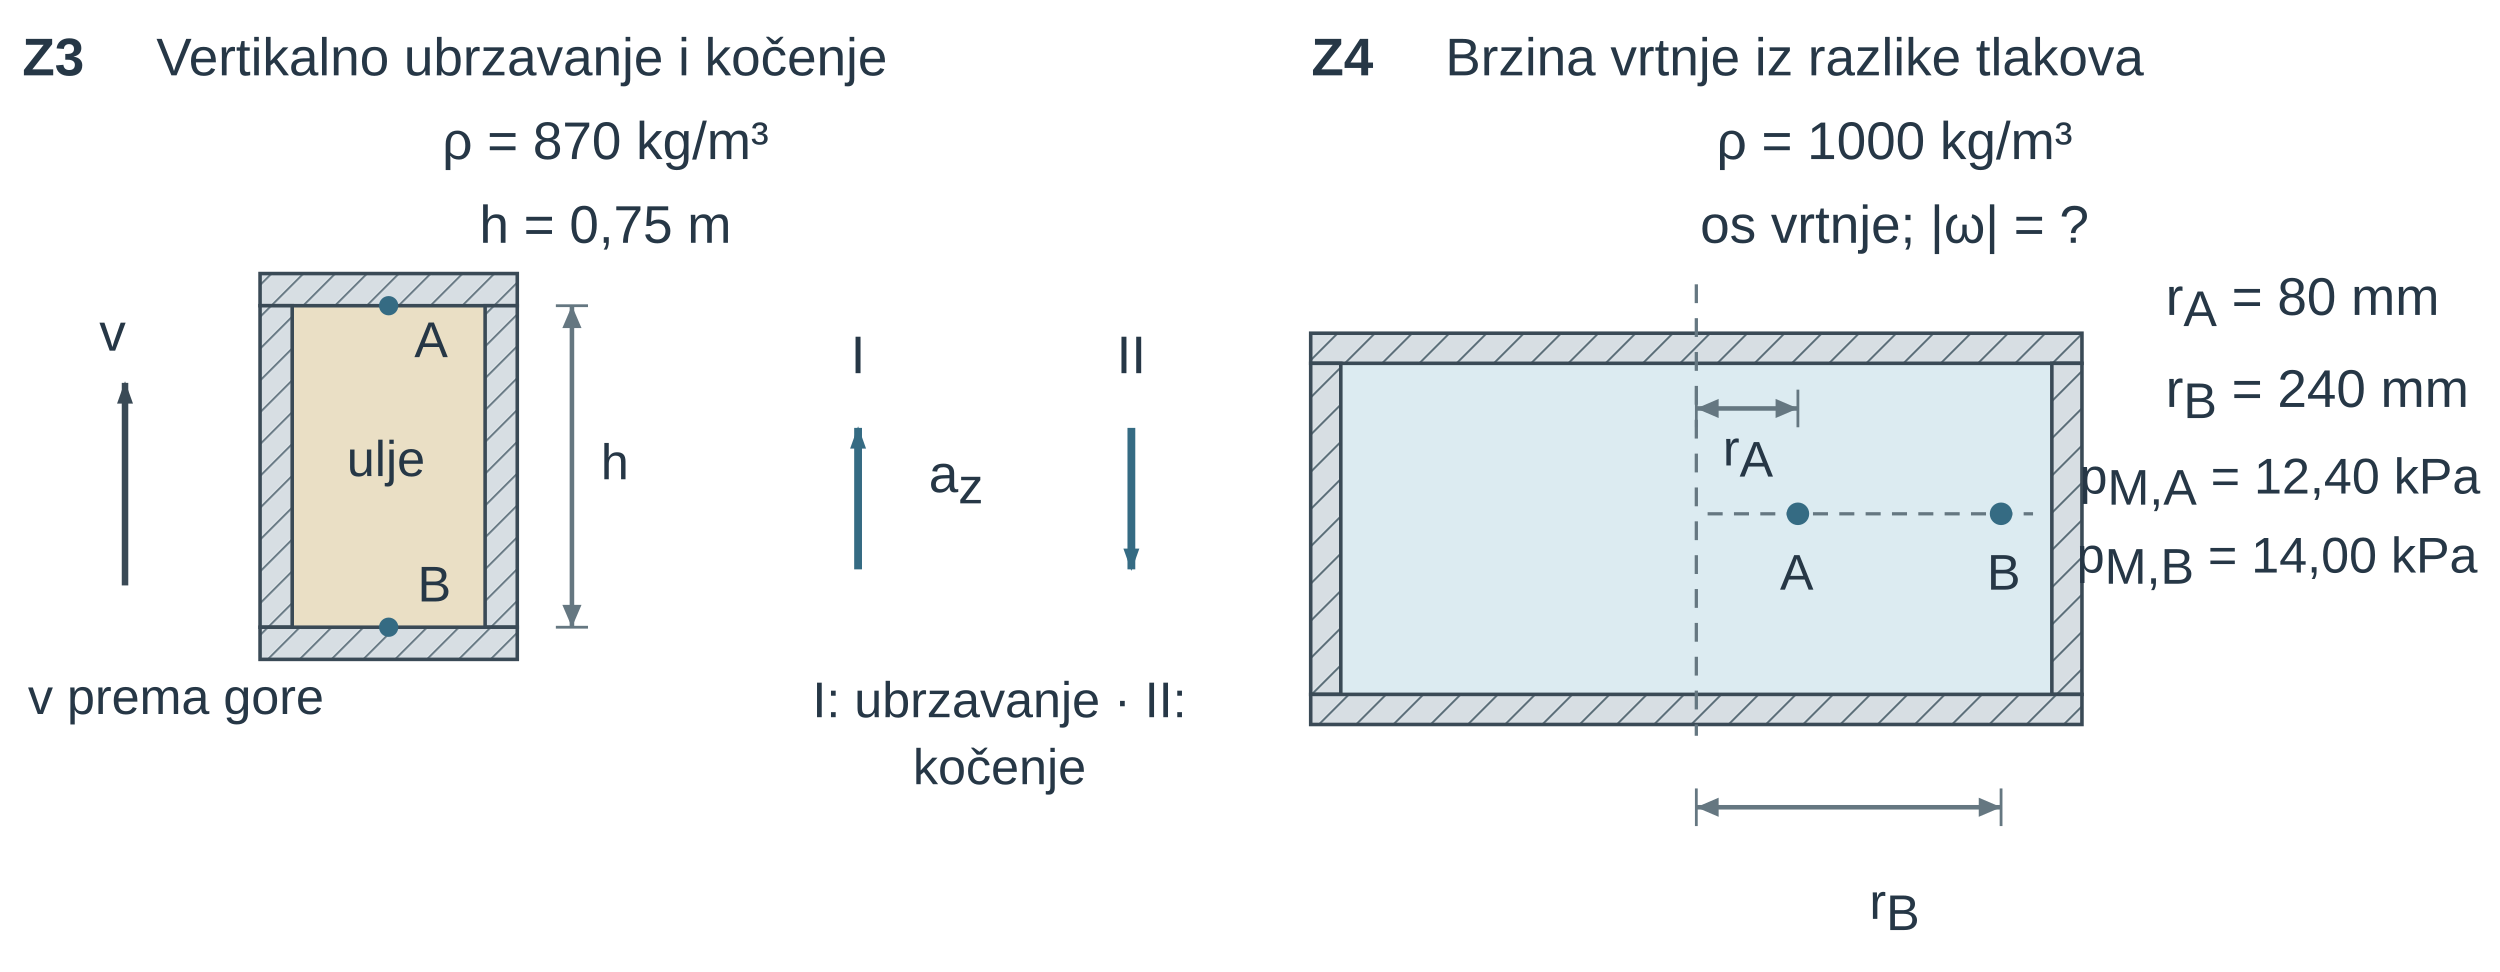
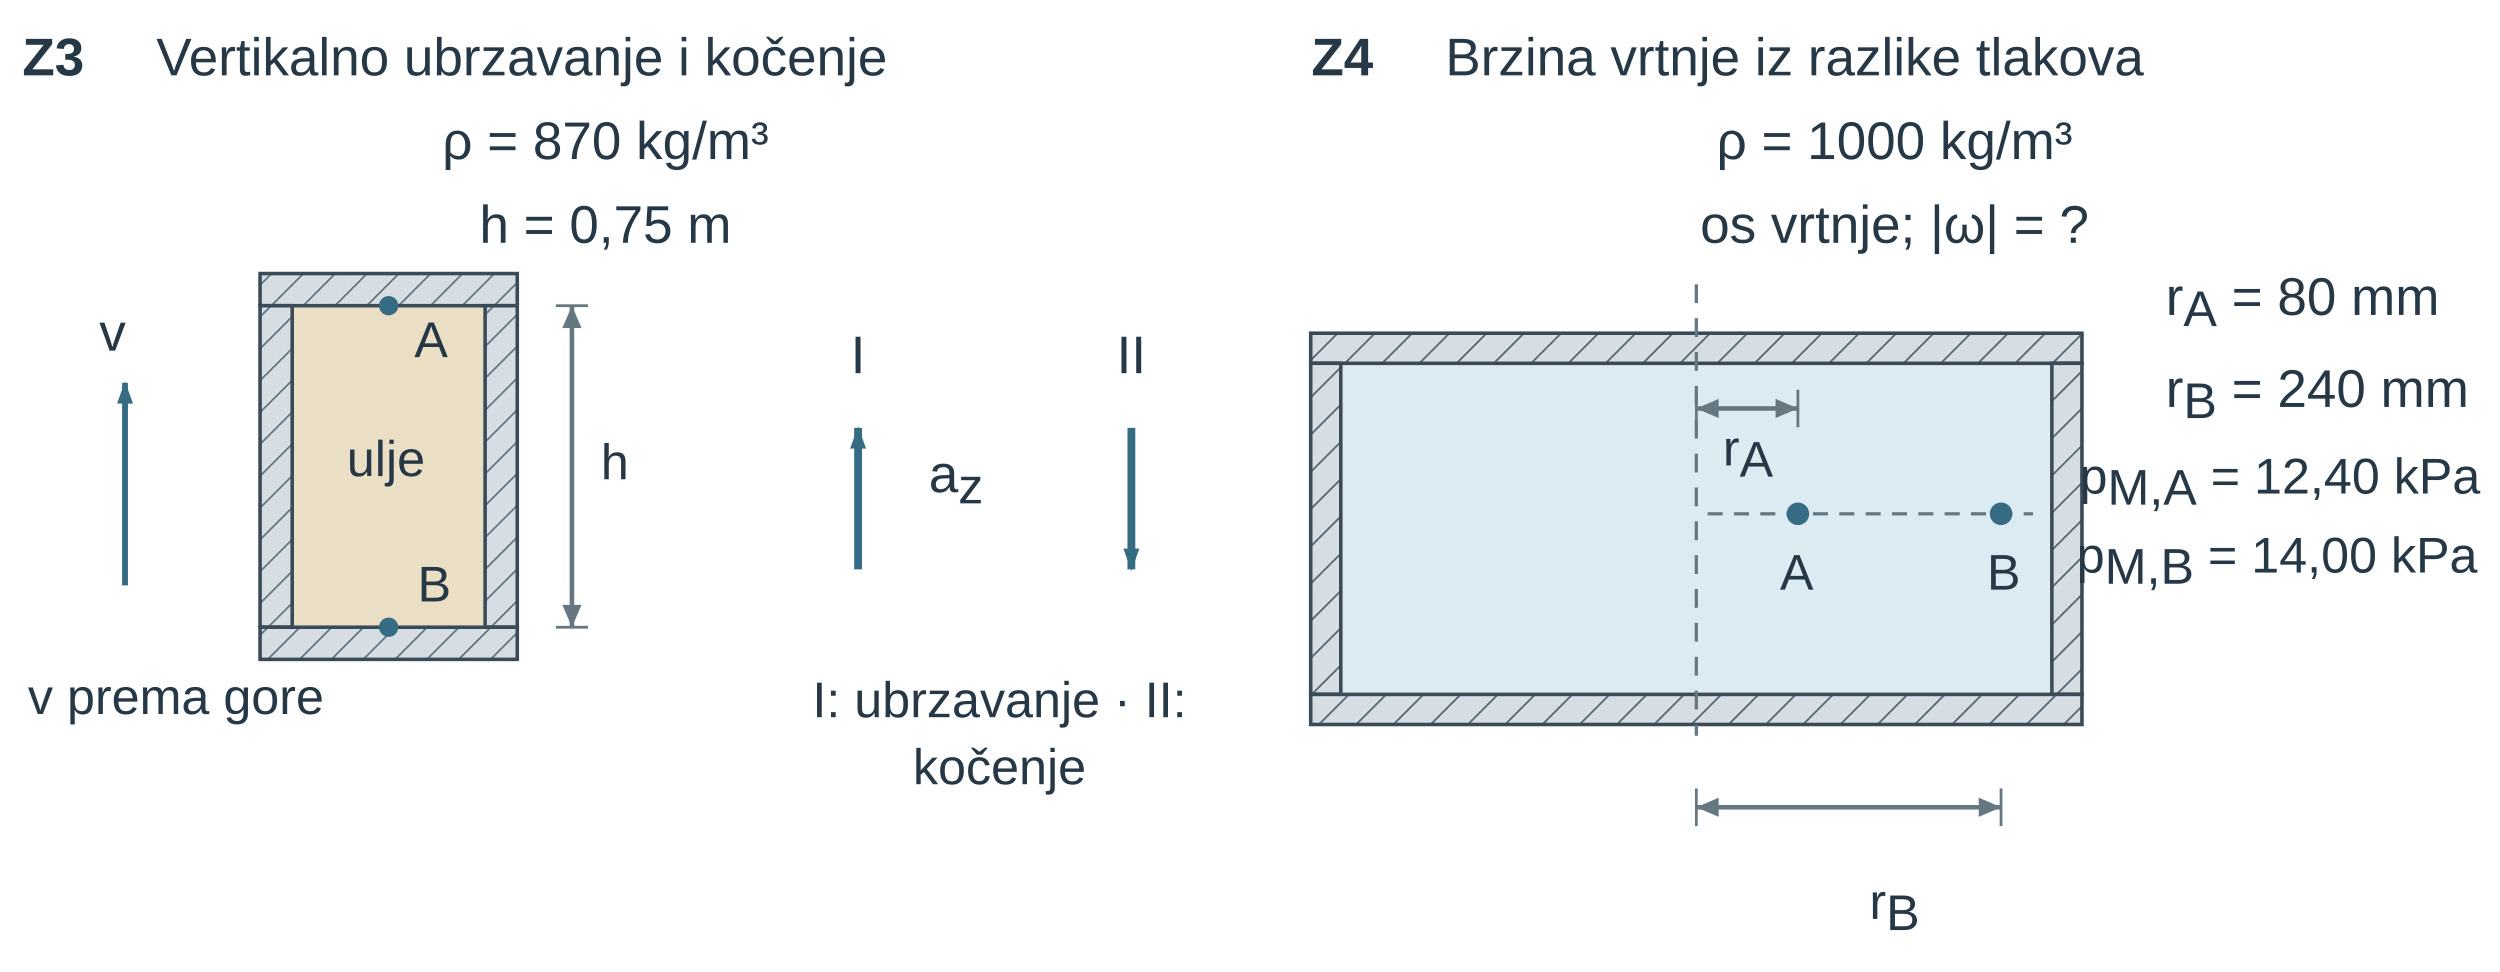
<svg xmlns="http://www.w3.org/2000/svg" width="447.874pt" height="174.117pt" viewBox="0 0 447.874 174.117" role="img">
  <defs>
    <pattern id="u04vs_hatch" width="7" height="7" patternUnits="userSpaceOnUse" patternTransform="rotate(45)">
      <rect width="7" height="7" fill="#d7dee3" />
      <line x1="0" y1="0" x2="0" y2="7" stroke="#657781" stroke-width="1.1" />
    </pattern>
    <marker id="u04vs_aR" markerWidth="7" markerHeight="5" refX="6.5" refY="2.5" orient="auto">
      <path d="M0,0 L0,5 L7,2.5 z" fill="#356b83" />
    </marker>
    <marker id="u04vs_aG" markerWidth="7" markerHeight="5" refX="6.5" refY="2.5" orient="auto">
      <path d="M0,0 L0,5 L7,2.5 z" fill="#356b83" />
    </marker>
    <marker id="u04vs_dim" markerWidth="7" markerHeight="6" refX="7" refY="3" orient="auto">
      <path d="M0,0 L0,6 L7,3 z" fill="#657781" />
    </marker>
    <marker id="u04vs_dimL" markerWidth="7" markerHeight="6" refX="7" refY="3" orient="auto-start-reverse">
      <path d="M0,0 L0,6 L7,3 z" fill="#657781" />
    </marker>
    <marker id="u04vs_pr" markerWidth="6" markerHeight="4" refX="5.5" refY="2" orient="auto">
      <path d="M0,0 L0,4 L6,2 z" fill="#356b83" />
    </marker>
    <marker id="u04vs_aK" markerWidth="7" markerHeight="5" refX="6.5" refY="2.5" orient="auto">
-       <path d="M0,0 L0,5 L7,2.5 Z" fill="#3a4a56" />
+       <path d="M0,0 L0,5 L7,2.5 Z" fill="#356b83" />
    </marker>
    <marker id="u04ex_dim" markerWidth="6" markerHeight="5" refX="6" refY="2.5" orient="auto">
      <path d="M0 0 L0 5 L6 2.5 Z" fill="#657781" stroke="none" stroke-width="1.2" />
    </marker>
    <marker id="u04ex_dimL" markerWidth="6" markerHeight="5" refX="6" refY="2.5" orient="auto-start-reverse">
      <path d="M0 0 L0 5 L6 2.5 Z" fill="#657781" stroke="none" stroke-width="1.2" />
    </marker>
  </defs>
  <g font-family="Arial, Liberation Sans, sans-serif">
    <g transform="translate(4 13.5)">
      <text data-source-text="23" x="0" y="0" text-anchor="start" font-size="9.5" font-weight="600" fill="rgb(38, 55, 70)">Z3</text>
    </g>
    <g transform="translate(28 13.5)">
      <text data-source-text="24" x="0" y="0" text-anchor="start" font-size="9.5" font-weight="400" fill="rgb(38, 55, 70)">Vertikalno ubrzavanje i kočenje</text>
    </g>
    <g transform="translate(108.469 28.5)">
      <text data-source-text="31" x="0" y="0" text-anchor="middle" font-size="9.5" font-weight="400" fill="rgb(38, 55, 70)">ρ = 870 kg/m³</text>
    </g>
    <g transform="translate(108.469 43.5)">
      <text data-source-text="32" x="0" y="0" text-anchor="middle" font-size="9.5" font-weight="400" fill="rgb(38, 55, 70)">h = 0,75 m</text>
    </g>
    <g transform="translate(-20.239 -152.164) scale(0.576)">
      <g transform="matrix(1 0 0 1 11.021 279.255)">
        <rect x="115" y="80" width="60" height="100" fill="rgb(234, 223, 197)" stroke="none" stroke-width="1.1px" rx="0" stroke-linecap="butt" stroke-linejoin="miter" stroke-dasharray="none" fill-opacity="1" stroke-opacity="1" opacity="1" marker-start="none" marker-mid="none" marker-end="none" data-source-geometry="49" />
      </g>
    </g>
    <g transform="translate(-20.239 -152.164) scale(0.576)">
      <g transform="matrix(1 0 0 1 11.021 279.255)">
        <rect x="105" y="70" width="80" height="10" fill="url(#u04vs_hatch)" stroke="rgb(58, 74, 86)" stroke-width="1.114" rx="0" stroke-linecap="butt" stroke-linejoin="miter" stroke-dasharray="none" fill-opacity="1" stroke-opacity="1" opacity="1" marker-start="none" marker-mid="none" marker-end="none" data-source-geometry="50" />
      </g>
    </g>
    <g transform="translate(-20.239 -152.164) scale(0.576)">
      <g transform="matrix(1 0 0 1 11.021 279.255)">
        <rect x="105" y="80" width="10" height="100" fill="url(#u04vs_hatch)" stroke="rgb(58, 74, 86)" stroke-width="1.114" rx="0" stroke-linecap="butt" stroke-linejoin="miter" stroke-dasharray="none" fill-opacity="1" stroke-opacity="1" opacity="1" marker-start="none" marker-mid="none" marker-end="none" data-source-geometry="51" />
      </g>
    </g>
    <g transform="translate(-20.239 -152.164) scale(0.576)">
      <g transform="matrix(1 0 0 1 11.021 279.255)">
        <rect x="175" y="80" width="10" height="100" fill="url(#u04vs_hatch)" stroke="rgb(58, 74, 86)" stroke-width="1.114" rx="0" stroke-linecap="butt" stroke-linejoin="miter" stroke-dasharray="none" fill-opacity="1" stroke-opacity="1" opacity="1" marker-start="none" marker-mid="none" marker-end="none" data-source-geometry="52" />
      </g>
    </g>
    <g transform="translate(-20.239 -152.164) scale(0.576)">
      <g transform="matrix(1 0 0 1 11.021 279.255)">
        <rect x="105" y="180" width="80" height="10" fill="url(#u04vs_hatch)" stroke="rgb(58, 74, 86)" stroke-width="1.114" rx="0" stroke-linecap="butt" stroke-linejoin="miter" stroke-dasharray="none" fill-opacity="1" stroke-opacity="1" opacity="1" marker-start="none" marker-mid="none" marker-end="none" data-source-geometry="53" />
      </g>
    </g>
    <g transform="translate(-20.239 -152.164) scale(0.576)">
      <g transform="matrix(1 0 0 1 11.021 279.255)">
        <circle cx="145" cy="80" r="3" fill="rgb(53, 107, 131)" stroke="none" stroke-width="1px" stroke-linecap="butt" stroke-linejoin="miter" stroke-dasharray="none" fill-opacity="1" stroke-opacity="1" opacity="1" marker-start="none" marker-mid="none" marker-end="none" data-source-geometry="54" />
      </g>
    </g>
    <g transform="translate(-20.239 -152.164) scale(0.576)">
      <g transform="matrix(1 0 0 1 11.021 279.255)">
        <circle cx="145" cy="180" r="3" fill="rgb(53, 107, 131)" stroke="none" stroke-width="1px" stroke-linecap="butt" stroke-linejoin="miter" stroke-dasharray="none" fill-opacity="1" stroke-opacity="1" opacity="1" marker-start="none" marker-mid="none" marker-end="none" data-source-geometry="56" />
      </g>
    </g>
    <g transform="translate(-20.239 -152.164) scale(0.576)">
      <g transform="matrix(1 0 0 1 11.021 279.255)">
        <line x1="197" y1="80" x2="207" y2="80" stroke="rgb(101, 119, 129)" stroke-width="0.868" fill="rgb(58, 74, 86)" stroke-linecap="butt" stroke-linejoin="miter" stroke-dasharray="none" fill-opacity="1" stroke-opacity="1" opacity="1" marker-start="none" marker-mid="none" marker-end="none" data-source-geometry="59" />
      </g>
    </g>
    <g transform="translate(-20.239 -152.164) scale(0.576)">
      <g transform="matrix(1 0 0 1 11.021 279.255)">
        <line x1="197" y1="180" x2="207" y2="180" stroke="rgb(101, 119, 129)" stroke-width="0.868" fill="rgb(58, 74, 86)" stroke-linecap="butt" stroke-linejoin="miter" stroke-dasharray="none" fill-opacity="1" stroke-opacity="1" opacity="1" marker-start="none" marker-mid="none" marker-end="none" data-source-geometry="60" />
      </g>
    </g>
    <defs>
      <marker id="u04vs_dimL-print-2-61-marker-start" markerWidth="6.945" markerHeight="5.953" refX="7" refY="3" orient="auto-start-reverse" viewBox="0 0 7 6" markerUnits="userSpaceOnUse">
        <path d="M0,0 L0,6 L7,3 z" fill="#657781" />
      </marker>
    </defs>
    <defs>
      <marker id="u04vs_dim-print-2-61-marker-end" markerWidth="6.945" markerHeight="5.953" refX="7" refY="3" orient="auto" viewBox="0 0 7 6" markerUnits="userSpaceOnUse">
        <path d="M0,0 L0,6 L7,3 z" fill="#657781" />
      </marker>
    </defs>
    <g transform="translate(-20.239 -152.164) scale(0.576)">
      <g transform="matrix(1 0 0 1 11.021 279.255)">
        <line x1="202" y1="80" x2="202" y2="180" stroke="rgb(101, 119, 129)" stroke-width="1.418" marker-start="url(#u04vs_dimL-print-2-61-marker-start)" marker-end="url(#u04vs_dim-print-2-61-marker-end)" fill="rgb(58, 74, 86)" stroke-linecap="butt" stroke-linejoin="miter" stroke-dasharray="none" fill-opacity="1" stroke-opacity="1" opacity="1" marker-mid="none" data-source-geometry="61" />
      </g>
    </g>
    <defs>
      <marker id="u04vs_aK-print-2-63-marker-end" markerWidth="6.945" markerHeight="4.961" refX="6.5" refY="2.5" orient="auto" viewBox="0 0 7 5" markerUnits="userSpaceOnUse">
-         <path d="M0,0 L0,5 L7,2.5 Z" fill="#3a4a56" />
-       </marker>
-     </defs>
-     <g transform="translate(-20.239 -152.164) scale(0.576)">
-       <g transform="matrix(1 0 0 1 11.021 279.255)">
-         <line x1="63" y1="167" x2="63" y2="104" stroke="rgb(58, 74, 86)" stroke-width="2.026" marker-end="url(#u04vs_aK-print-2-63-marker-end)" fill="rgb(58, 74, 86)" stroke-linecap="butt" stroke-linejoin="miter" stroke-dasharray="none" fill-opacity="1" stroke-opacity="1" opacity="1" marker-start="none" marker-mid="none" data-source-geometry="63" />
+         <path d="M0,0 L0,5 L7,2.5 Z" fill="#356b83" />
+       </marker>
+     </defs>
+     <g transform="translate(-20.239 -152.164) scale(0.576)">
+       <g transform="matrix(1 0 0 1 11.021 279.255)">
+         <line x1="63" y1="167" x2="63" y2="104" stroke="rgb(53, 107, 131)" stroke-width="1.823" marker-end="url(#u04vs_aK-print-2-63-marker-end)" fill="rgb(58, 74, 86)" stroke-linecap="butt" stroke-linejoin="miter" stroke-dasharray="none" fill-opacity="1" stroke-opacity="1" opacity="1" marker-start="none" marker-mid="none" data-source-geometry="63" />
      </g>
    </g>
    <defs>
      <marker id="u04vs_aR-print-2-70-marker-end" markerWidth="6.945" markerHeight="4.961" refX="6.5" refY="2.5" orient="auto" viewBox="0 0 7 5" markerUnits="userSpaceOnUse">
        <path d="M0,0 L0,5 L7,2.5 z" fill="#356b83" />
      </marker>
    </defs>
    <g transform="translate(-20.239 -152.164) scale(0.576)">
      <g transform="matrix(1 0 0 1 11.021 279.255)">
        <line x1="291" y1="162" x2="291" y2="118" stroke="rgb(53, 107, 131)" stroke-width="2.431" marker-end="url(#u04vs_aR-print-2-70-marker-end)" fill="rgb(58, 74, 86)" stroke-linecap="butt" stroke-linejoin="miter" stroke-dasharray="none" fill-opacity="1" stroke-opacity="1" opacity="1" marker-start="none" marker-mid="none" data-source-geometry="70" />
      </g>
    </g>
    <defs>
      <marker id="u04vs_aR-print-2-71-marker-end" markerWidth="6.945" markerHeight="4.961" refX="6.5" refY="2.5" orient="auto" viewBox="0 0 7 5" markerUnits="userSpaceOnUse">
        <path d="M0,0 L0,5 L7,2.5 z" fill="#356b83" />
      </marker>
    </defs>
    <g transform="translate(-20.239 -152.164) scale(0.576)">
      <g transform="matrix(1 0 0 1 11.021 279.255)">
        <line x1="376" y1="118" x2="376" y2="162" stroke="rgb(53, 107, 131)" stroke-width="2.431" marker-end="url(#u04vs_aR-print-2-71-marker-end)" fill="rgb(58, 74, 86)" stroke-linecap="butt" stroke-linejoin="miter" stroke-dasharray="none" fill-opacity="1" stroke-opacity="1" opacity="1" marker-start="none" marker-mid="none" data-source-geometry="71" />
      </g>
    </g>
    <g transform="translate(17.787 62.823)">
      <text data-source-text="29" x="0" y="0" text-anchor="start" font-size="9.5" font-weight="400" fill="rgb(38, 55, 70)">v</text>
    </g>
    <g transform="translate(74.233 63.975)">
      <text data-source-text="25" x="0" y="0" text-anchor="start" font-size="9" font-weight="400" fill="rgb(38, 55, 70)">A</text>
    </g>
    <g transform="translate(153.718 66.855)">
      <text data-source-text="33" x="0" y="0" text-anchor="middle" font-size="9.5" font-weight="400" fill="rgb(38, 55, 70)">I</text>
    </g>
    <g transform="translate(202.677 66.855)">
      <text data-source-text="34" x="0" y="0" text-anchor="middle" font-size="9.5" font-weight="400" fill="rgb(38, 55, 70)">II</text>
    </g>
    <g transform="translate(62.138 85.287)">
      <text data-source-text="27" x="0" y="0" text-anchor="start" font-size="9" font-weight="400" fill="rgb(38, 55, 70)">ulje</text>
    </g>
    <g transform="translate(107.64 85.863)">
      <text data-source-text="28" x="0" y="0" text-anchor="start" font-size="9" font-weight="400" fill="rgb(38, 55, 70)">h</text>
    </g>
    <g transform="translate(166.39 88.167)">
      <text data-source-text="35" x="0" y="0" text-anchor="start" font-size="9.5" font-weight="400" fill="rgb(38, 55, 70)">a<tspan font-size="9" font-weight="400" font-style="normal" fill="rgb(38, 55, 70)" baseline-shift="-2">z</tspan>
      </text>
    </g>
    <g transform="translate(74.809 107.75)">
      <text data-source-text="26" x="0" y="0" text-anchor="start" font-size="9" font-weight="400" fill="rgb(38, 55, 70)">B</text>
    </g>
    <g transform="translate(31.516 127.909)">
      <text data-source-text="30" x="0" y="0" text-anchor="middle" font-size="9" font-weight="400" fill="rgb(38, 55, 70)">v prema gore</text>
    </g>
    <g transform="translate(179.061 128.485)">
      <text data-source-text="36" x="0" y="0" text-anchor="middle" font-size="9" font-weight="400" fill="rgb(38, 55, 70)">I: ubrzavanje · II:</text>
      <text data-source-text="36" x="0" y="12" text-anchor="middle" font-size="9" font-weight="400" fill="rgb(38, 55, 70)">kočenje</text>
    </g>
    <g transform="translate(230.937 0)">
      <g transform="translate(4 13.5)">
        <text data-source-text="37" x="0" y="0" text-anchor="start" font-size="9.5" font-weight="600" fill="rgb(38, 55, 70)">Z4</text>
      </g>
      <g transform="translate(28 13.5)">
        <text data-source-text="38" x="0" y="0" text-anchor="start" font-size="9.5" font-weight="400" fill="rgb(38, 55, 70)">Brzina vrtnje iz razlike tlakova</text>
      </g>
      <g transform="translate(108.469 28.5)">
        <text data-source-text="44" x="0" y="0" text-anchor="middle" font-size="9.5" font-weight="400" fill="rgb(38, 55, 70)">ρ = 1000 kg/m³</text>
      </g>
      <g transform="translate(108.469 43.5)">
        <text data-source-text="39" x="0" y="0" text-anchor="middle" font-size="9.5" font-weight="400" fill="rgb(38, 55, 70)">os vrtnje; |ω| = ?</text>
      </g>
      <g transform="translate(-319.66 -177.05) scale(0.674)">
        <g transform="matrix(1 0 0 1 440.021 279.255)">
          <rect x="48" y="80" width="189" height="88" fill="rgb(220, 235, 241)" stroke="none" stroke-width="1.1px" rx="0" stroke-linecap="butt" stroke-linejoin="miter" stroke-dasharray="none" fill-opacity="1" stroke-opacity="1" opacity="1" marker-start="none" marker-mid="none" marker-end="none" data-source-geometry="76" />
        </g>
      </g>
      <g transform="translate(-319.66 -177.05) scale(0.674)">
        <g transform="matrix(1 0 0 1 440.021 279.255)">
          <rect x="40" y="72" width="205" height="8" fill="url(#u04vs_hatch)" stroke="rgb(58, 74, 86)" stroke-width="0.952" rx="0" stroke-linecap="butt" stroke-linejoin="miter" stroke-dasharray="none" fill-opacity="1" stroke-opacity="1" opacity="1" marker-start="none" marker-mid="none" marker-end="none" data-source-geometry="77" />
        </g>
      </g>
      <g transform="translate(-319.66 -177.05) scale(0.674)">
        <g transform="matrix(1 0 0 1 440.021 279.255)">
          <rect x="40" y="80" width="8" height="88" fill="url(#u04vs_hatch)" stroke="rgb(58, 74, 86)" stroke-width="0.952" rx="0" stroke-linecap="butt" stroke-linejoin="miter" stroke-dasharray="none" fill-opacity="1" stroke-opacity="1" opacity="1" marker-start="none" marker-mid="none" marker-end="none" data-source-geometry="78" />
        </g>
      </g>
      <g transform="translate(-319.66 -177.05) scale(0.674)">
        <g transform="matrix(1 0 0 1 440.021 279.255)">
          <rect x="237" y="80" width="8" height="88" fill="url(#u04vs_hatch)" stroke="rgb(58, 74, 86)" stroke-width="0.952" rx="0" stroke-linecap="butt" stroke-linejoin="miter" stroke-dasharray="none" fill-opacity="1" stroke-opacity="1" opacity="1" marker-start="none" marker-mid="none" marker-end="none" data-source-geometry="79" />
        </g>
      </g>
      <g transform="translate(-319.66 -177.05) scale(0.674)">
        <g transform="matrix(1 0 0 1 440.021 279.255)">
          <rect x="40" y="168" width="205" height="8" fill="url(#u04vs_hatch)" stroke="rgb(58, 74, 86)" stroke-width="0.952" rx="0" stroke-linecap="butt" stroke-linejoin="miter" stroke-dasharray="none" fill-opacity="1" stroke-opacity="1" opacity="1" marker-start="none" marker-mid="none" marker-end="none" data-source-geometry="80" />
        </g>
      </g>
      <g transform="translate(-319.66 -177.05) scale(0.674)">
        <g transform="matrix(1 0 0 1 440.021 279.255)">
          <line x1="142.5" y1="59" x2="142.5" y2="179" stroke="rgb(101, 119, 129)" stroke-width="0.865" stroke-dasharray="5px, 4px" fill="rgb(58, 74, 86)" stroke-linecap="butt" stroke-linejoin="miter" fill-opacity="1" stroke-opacity="1" opacity="1" marker-start="none" marker-mid="none" marker-end="none" data-source-geometry="81" />
        </g>
      </g>
      <g transform="translate(-319.66 -177.05) scale(0.674)">
        <g transform="matrix(1 0 0 1 440.021 279.255)">
          <line x1="145.5" y1="120" x2="232" y2="120" stroke="rgb(101, 119, 129)" stroke-width="0.865" stroke-dasharray="4px, 3px" fill="rgb(58, 74, 86)" stroke-linecap="butt" stroke-linejoin="miter" fill-opacity="1" stroke-opacity="1" opacity="1" marker-start="none" marker-mid="none" marker-end="none" data-source-geometry="83" />
        </g>
      </g>
      <g transform="translate(-319.66 -177.05) scale(0.674)">
        <g transform="matrix(1 0 0 1 440.021 279.255)">
          <circle cx="169.5" cy="120" r="3" fill="rgb(53, 107, 131)" stroke="none" stroke-width="1px" stroke-linecap="butt" stroke-linejoin="miter" stroke-dasharray="none" fill-opacity="1" stroke-opacity="1" opacity="1" marker-start="none" marker-mid="none" marker-end="none" data-source-geometry="84" />
        </g>
      </g>
      <g transform="translate(-319.66 -177.05) scale(0.674)">
        <g transform="matrix(1 0 0 1 440.021 279.255)">
          <circle cx="223.5" cy="120" r="3" fill="rgb(53, 107, 131)" stroke="none" stroke-width="1px" stroke-linecap="butt" stroke-linejoin="miter" stroke-dasharray="none" fill-opacity="1" stroke-opacity="1" opacity="1" marker-start="none" marker-mid="none" marker-end="none" data-source-geometry="86" />
        </g>
      </g>
      <g transform="translate(-319.66 -177.05) scale(0.674)">
        <g transform="matrix(1 0 0 1 440.021 279.255)">
          <line x1="142.5" y1="87" x2="142.5" y2="97" stroke="rgb(101, 119, 129)" stroke-width="0.742" fill="rgb(58, 74, 86)" stroke-linecap="butt" stroke-linejoin="miter" stroke-dasharray="none" fill-opacity="1" stroke-opacity="1" opacity="1" marker-start="none" marker-mid="none" marker-end="none" data-source-geometry="88" />
        </g>
      </g>
      <g transform="translate(-319.66 -177.05) scale(0.674)">
        <g transform="matrix(1 0 0 1 440.021 279.255)">
          <line x1="169.5" y1="87" x2="169.5" y2="97" stroke="rgb(101, 119, 129)" stroke-width="0.742" fill="rgb(58, 74, 86)" stroke-linecap="butt" stroke-linejoin="miter" stroke-dasharray="none" fill-opacity="1" stroke-opacity="1" opacity="1" marker-start="none" marker-mid="none" marker-end="none" data-source-geometry="89" />
        </g>
      </g>
      <defs>
        <marker id="u04vs_dimL-print-3-90-marker-start" markerWidth="5.932" markerHeight="5.085" refX="7" refY="3" orient="auto-start-reverse" viewBox="0 0 7 6" markerUnits="userSpaceOnUse">
          <path d="M0,0 L0,6 L7,3 z" fill="#657781" />
        </marker>
      </defs>
      <defs>
        <marker id="u04vs_dim-print-3-90-marker-end" markerWidth="5.932" markerHeight="5.085" refX="7" refY="3" orient="auto" viewBox="0 0 7 6" markerUnits="userSpaceOnUse">
          <path d="M0,0 L0,6 L7,3 z" fill="#657781" />
        </marker>
      </defs>
      <g transform="translate(-319.66 -177.05) scale(0.674)">
        <g transform="matrix(1 0 0 1 440.021 279.255)">
          <line x1="142.5" y1="92" x2="169.5" y2="92" stroke="rgb(101, 119, 129)" stroke-width="1.211" marker-start="url(#u04vs_dimL-print-3-90-marker-start)" marker-end="url(#u04vs_dim-print-3-90-marker-end)" fill="rgb(58, 74, 86)" stroke-linecap="butt" stroke-linejoin="miter" stroke-dasharray="none" fill-opacity="1" stroke-opacity="1" opacity="1" marker-mid="none" data-source-geometry="90" />
        </g>
      </g>
      <g transform="translate(-319.66 -177.05) scale(0.674)">
        <g transform="matrix(1 0 0 1 440.021 279.255)">
          <line x1="142.5" y1="193" x2="142.5" y2="203" stroke="rgb(101, 119, 129)" stroke-width="0.742" fill="rgb(58, 74, 86)" stroke-linecap="butt" stroke-linejoin="miter" stroke-dasharray="none" fill-opacity="1" stroke-opacity="1" opacity="1" marker-start="none" marker-mid="none" marker-end="none" data-source-geometry="92" />
        </g>
      </g>
      <g transform="translate(-319.66 -177.05) scale(0.674)">
        <g transform="matrix(1 0 0 1 440.021 279.255)">
          <line x1="223.5" y1="193" x2="223.5" y2="203" stroke="rgb(101, 119, 129)" stroke-width="0.742" fill="rgb(58, 74, 86)" stroke-linecap="butt" stroke-linejoin="miter" stroke-dasharray="none" fill-opacity="1" stroke-opacity="1" opacity="1" marker-start="none" marker-mid="none" marker-end="none" data-source-geometry="93" />
        </g>
      </g>
      <defs>
        <marker id="u04vs_dimL-print-3-94-marker-start" markerWidth="5.932" markerHeight="5.085" refX="7" refY="3" orient="auto-start-reverse" viewBox="0 0 7 6" markerUnits="userSpaceOnUse">
          <path d="M0,0 L0,6 L7,3 z" fill="#657781" />
        </marker>
      </defs>
      <defs>
        <marker id="u04vs_dim-print-3-94-marker-end" markerWidth="5.932" markerHeight="5.085" refX="7" refY="3" orient="auto" viewBox="0 0 7 6" markerUnits="userSpaceOnUse">
          <path d="M0,0 L0,6 L7,3 z" fill="#657781" />
        </marker>
      </defs>
      <g transform="translate(-319.66 -177.05) scale(0.674)">
        <g transform="matrix(1 0 0 1 440.021 279.255)">
          <line x1="142.5" y1="198" x2="223.5" y2="198" stroke="rgb(101, 119, 129)" stroke-width="1.211" marker-start="url(#u04vs_dimL-print-3-94-marker-start)" marker-end="url(#u04vs_dim-print-3-94-marker-end)" fill="rgb(58, 74, 86)" stroke-linecap="butt" stroke-linejoin="miter" stroke-dasharray="none" fill-opacity="1" stroke-opacity="1" opacity="1" marker-mid="none" data-source-geometry="94" />
        </g>
      </g>
      <g transform="translate(157.058 56.417)">
        <text data-source-text="45" x="0" y="0" text-anchor="start" font-size="9.5" font-weight="400" fill="rgb(38, 55, 70)">r<tspan font-size="9" font-weight="400" font-style="normal" fill="rgb(38, 55, 70)" baseline-shift="-2">A</tspan> = 80 mm</text>
      </g>
      <g transform="translate(157.058 72.902)">
        <text data-source-text="46" x="0" y="0" text-anchor="start" font-size="9.5" font-weight="400" fill="rgb(38, 55, 70)">r<tspan font-size="9" font-weight="400" font-style="normal" fill="rgb(38, 55, 70)" baseline-shift="-2">B</tspan> = 240 mm</text>
      </g>
      <g transform="translate(82.214 83.387)">
        <text data-source-text="42" x="0" y="0" text-anchor="middle" font-size="9" font-weight="400" fill="rgb(38, 55, 70)">r<tspan font-size="9" font-weight="400" font-style="normal" fill="rgb(38, 55, 70)" baseline-shift="-2">A</tspan>
        </text>
      </g>
      <g transform="translate(141.609 88.41)">
        <text data-source-text="47" x="0" y="0" text-anchor="start" font-size="9" font-weight="400" fill="rgb(38, 55, 70)">p<tspan font-size="9" font-weight="400" font-style="normal" fill="rgb(38, 55, 70)" baseline-shift="-2">M,A</tspan> = 12,40 kPa</text>
      </g>
      <g transform="translate(141.109 102.57)">
        <text data-source-text="48" x="0" y="0" text-anchor="start" font-size="9" font-weight="400" fill="rgb(38, 55, 70)">p<tspan font-size="9" font-weight="400" font-style="normal" fill="rgb(38, 55, 70)" baseline-shift="-2">M,B</tspan> = 14,00 kPa</text>
      </g>
      <g transform="translate(87.946 105.638)">
        <text data-source-text="40" x="0" y="0" text-anchor="start" font-size="9" font-weight="400" fill="rgb(38, 55, 70)">A</text>
      </g>
      <g transform="translate(125.03 105.638)">
        <text data-source-text="41" x="0" y="0" text-anchor="start" font-size="9" font-weight="400" fill="rgb(38, 55, 70)">B</text>
      </g>
      <g transform="translate(108.469 164.617)">
        <text data-source-text="43" x="0" y="0" text-anchor="middle" font-size="9" font-weight="400" fill="rgb(38, 55, 70)">r<tspan font-size="9" font-weight="400" font-style="normal" fill="rgb(38, 55, 70)" baseline-shift="-2">B</tspan>
        </text>
      </g>
    </g>
  </g>
</svg>
